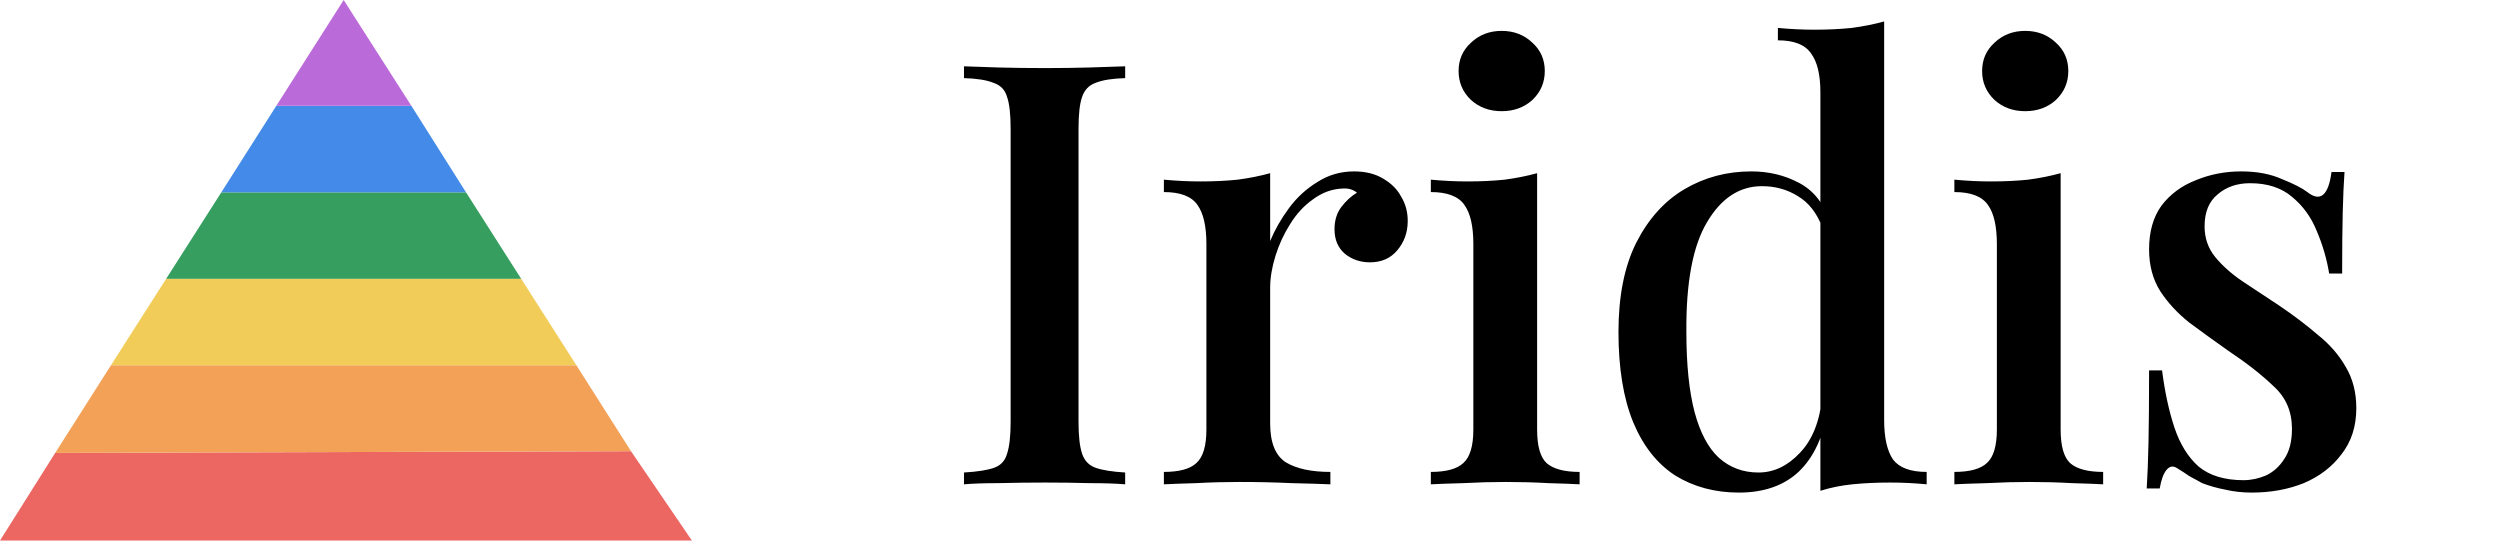
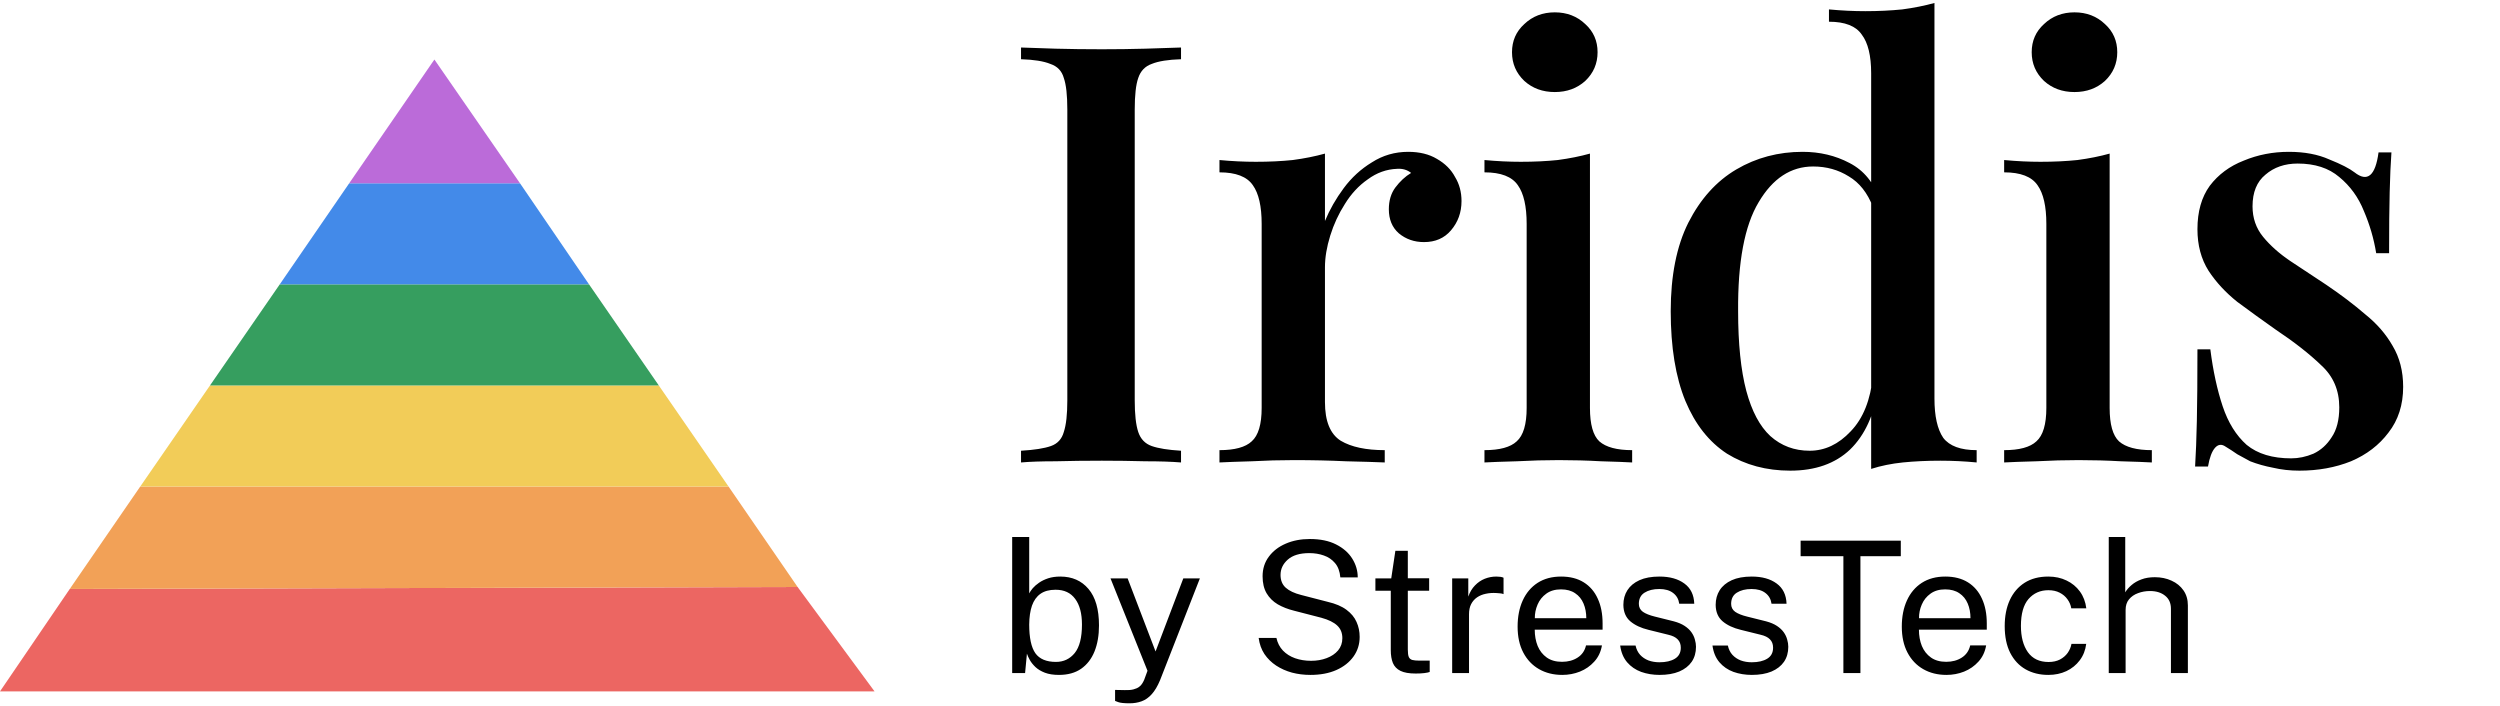
- <svg xmlns="http://www.w3.org/2000/svg" width="542" height="118" viewBox="0 0 542 118" fill="none">
-   <path d="M243.936 14.376V16.936C241.12 17.021 238.987 17.363 237.536 17.96C236.085 18.472 235.104 19.496 234.592 21.032C234.08 22.483 233.824 24.787 233.824 27.944V91.432C233.824 94.504 234.08 96.808 234.592 98.344C235.104 99.88 236.085 100.904 237.536 101.416C238.987 101.928 241.12 102.269 243.936 102.44V105C241.888 104.829 239.285 104.744 236.128 104.744C233.056 104.659 229.899 104.616 226.656 104.616C223.072 104.616 219.701 104.659 216.544 104.744C213.472 104.744 210.955 104.829 208.992 105V102.44C211.893 102.269 214.069 101.928 215.52 101.416C216.971 100.904 217.909 99.88 218.336 98.344C218.848 96.808 219.104 94.504 219.104 91.432V27.944C219.104 24.787 218.848 22.483 218.336 21.032C217.909 19.496 216.928 18.472 215.392 17.96C213.941 17.363 211.808 17.021 208.992 16.936V14.376C210.955 14.461 213.472 14.547 216.544 14.632C219.701 14.717 223.072 14.76 226.656 14.76C229.899 14.76 233.056 14.717 236.128 14.632C239.285 14.547 241.888 14.461 243.936 14.376ZM293.547 37.16C296.022 37.16 298.112 37.672 299.819 38.696C301.611 39.72 302.934 41.043 303.787 42.664C304.726 44.2 305.195 45.949 305.195 47.912C305.195 50.387 304.427 52.52 302.891 54.312C301.44 56.019 299.478 56.872 297.003 56.872C294.87 56.872 293.035 56.232 291.499 54.952C290.048 53.672 289.323 51.923 289.323 49.704C289.323 47.827 289.792 46.248 290.731 44.968C291.755 43.603 292.907 42.536 294.187 41.768C293.334 41.085 292.31 40.787 291.115 40.872C288.811 40.957 286.678 41.725 284.715 43.176C282.752 44.541 281.088 46.333 279.723 48.552C278.358 50.685 277.291 52.989 276.523 55.464C275.755 57.939 275.371 60.243 275.371 62.376V91.816C275.371 95.997 276.523 98.813 278.827 100.264C281.131 101.629 284.331 102.312 288.427 102.312V105C286.464 104.915 283.648 104.829 279.979 104.744C276.395 104.573 272.598 104.488 268.587 104.488C265.515 104.488 262.443 104.573 259.371 104.744C256.299 104.829 253.952 104.915 252.331 105V102.312C255.659 102.312 258.006 101.672 259.371 100.392C260.822 99.112 261.547 96.68 261.547 93.096V52.904C261.547 49.064 260.907 46.248 259.627 44.456C258.347 42.579 255.915 41.64 252.331 41.64V38.952C255.062 39.208 257.707 39.336 260.267 39.336C263.168 39.336 265.856 39.208 268.331 38.952C270.891 38.611 273.238 38.141 275.371 37.544V52.264C276.395 49.789 277.76 47.4 279.467 45.096C281.174 42.792 283.222 40.915 285.611 39.464C288 37.928 290.646 37.16 293.547 37.16ZM325.566 6.696C328.211 6.696 330.43 7.549 332.222 9.256C334.014 10.877 334.91 12.925 334.91 15.4C334.91 17.875 334.014 19.965 332.222 21.672C330.43 23.293 328.211 24.104 325.566 24.104C322.921 24.104 320.702 23.293 318.91 21.672C317.118 19.965 316.222 17.875 316.222 15.4C316.222 12.925 317.118 10.877 318.91 9.256C320.702 7.549 322.921 6.696 325.566 6.696ZM333.246 37.544V93.096C333.246 96.68 333.929 99.112 335.294 100.392C336.745 101.672 339.134 102.312 342.462 102.312V105C341.011 104.915 338.75 104.829 335.678 104.744C332.691 104.573 329.619 104.488 326.462 104.488C323.475 104.488 320.403 104.573 317.246 104.744C314.089 104.829 311.742 104.915 310.206 105V102.312C313.534 102.312 315.881 101.672 317.246 100.392C318.697 99.112 319.422 96.68 319.422 93.096V52.904C319.422 49.064 318.782 46.248 317.502 44.456C316.222 42.579 313.79 41.64 310.206 41.64V38.952C312.937 39.208 315.582 39.336 318.142 39.336C321.043 39.336 323.731 39.208 326.206 38.952C328.766 38.611 331.113 38.141 333.246 37.544ZM408.485 4.648V91.048C408.485 94.888 409.125 97.747 410.405 99.624C411.77 101.416 414.202 102.312 417.701 102.312V105C415.056 104.744 412.41 104.616 409.765 104.616C406.864 104.616 404.133 104.744 401.573 105C399.098 105.256 396.794 105.725 394.661 106.408V20.008C394.661 16.168 393.978 13.352 392.613 11.56C391.333 9.683 388.944 8.744 385.445 8.744V6.056C388.176 6.312 390.821 6.44 393.381 6.44C396.197 6.44 398.885 6.312 401.445 6.056C404.005 5.715 406.352 5.245 408.485 4.648ZM379.685 37.16C383.44 37.16 386.853 37.971 389.925 39.592C393.082 41.213 395.301 43.944 396.581 47.784L395.045 49.192C393.85 46.12 392.101 43.901 389.797 42.536C387.493 41.085 384.89 40.36 381.989 40.36C377.125 40.36 373.157 42.963 370.085 48.168C367.013 53.288 365.52 61.224 365.605 71.976C365.605 79.059 366.202 84.861 367.397 89.384C368.592 93.821 370.341 97.107 372.645 99.24C375.034 101.373 377.893 102.44 381.221 102.44C384.549 102.44 387.536 101.032 390.181 98.216C392.912 95.4 394.533 91.347 395.045 86.056L396.197 88.744C395.344 94.547 393.296 99.027 390.053 102.184C386.81 105.256 382.458 106.792 376.997 106.792C371.792 106.792 367.184 105.555 363.173 103.08C359.248 100.52 356.218 96.68 354.085 91.56C351.952 86.355 350.885 79.827 350.885 71.976C350.885 64.211 352.165 57.768 354.725 52.648C357.37 47.443 360.869 43.56 365.221 41C369.573 38.44 374.394 37.16 379.685 37.16ZM439.066 6.696C441.711 6.696 443.93 7.549 445.722 9.256C447.514 10.877 448.41 12.925 448.41 15.4C448.41 17.875 447.514 19.965 445.722 21.672C443.93 23.293 441.711 24.104 439.066 24.104C436.421 24.104 434.202 23.293 432.41 21.672C430.618 19.965 429.722 17.875 429.722 15.4C429.722 12.925 430.618 10.877 432.41 9.256C434.202 7.549 436.421 6.696 439.066 6.696ZM446.746 37.544V93.096C446.746 96.68 447.429 99.112 448.794 100.392C450.245 101.672 452.634 102.312 455.962 102.312V105C454.511 104.915 452.25 104.829 449.178 104.744C446.191 104.573 443.119 104.488 439.962 104.488C436.975 104.488 433.903 104.573 430.746 104.744C427.589 104.829 425.242 104.915 423.706 105V102.312C427.034 102.312 429.381 101.672 430.746 100.392C432.197 99.112 432.922 96.68 432.922 93.096V52.904C432.922 49.064 432.282 46.248 431.002 44.456C429.722 42.579 427.29 41.64 423.706 41.64V38.952C426.437 39.208 429.082 39.336 431.642 39.336C434.543 39.336 437.231 39.208 439.706 38.952C442.266 38.611 444.613 38.141 446.746 37.544ZM485.889 37.16C489.302 37.16 492.246 37.715 494.721 38.824C497.281 39.848 499.116 40.787 500.225 41.64C503.041 43.859 504.79 42.408 505.473 37.288H508.289C508.118 39.677 507.99 42.579 507.905 45.992C507.82 49.32 507.777 53.757 507.777 59.304H504.961C504.449 56.147 503.553 53.075 502.273 50.088C501.078 47.101 499.286 44.627 496.897 42.664C494.593 40.701 491.564 39.72 487.809 39.72C484.993 39.72 482.646 40.531 480.769 42.152C478.892 43.688 477.953 45.992 477.953 49.064C477.953 51.624 478.721 53.843 480.257 55.72C481.793 57.597 483.756 59.347 486.145 60.968C488.62 62.589 491.265 64.339 494.081 66.216C497.238 68.349 500.054 70.483 502.529 72.616C505.089 74.664 507.094 76.968 508.545 79.528C510.081 82.088 510.849 85.075 510.849 88.488C510.849 92.413 509.782 95.741 507.649 98.472C505.601 101.203 502.87 103.293 499.457 104.744C496.044 106.109 492.289 106.792 488.193 106.792C486.145 106.792 484.225 106.579 482.433 106.152C480.641 105.811 478.977 105.341 477.441 104.744C476.502 104.232 475.564 103.72 474.625 103.208C473.772 102.611 472.918 102.056 472.065 101.544C471.212 100.947 470.444 101.032 469.761 101.8C469.078 102.568 468.566 103.933 468.225 105.896H465.409C465.58 103.165 465.708 99.837 465.793 95.912C465.878 91.987 465.921 86.781 465.921 80.296H468.737C469.334 84.989 470.23 89.128 471.425 92.712C472.62 96.296 474.369 99.112 476.673 101.16C479.062 103.123 482.305 104.104 486.401 104.104C488.022 104.104 489.644 103.763 491.265 103.08C492.886 102.312 494.209 101.117 495.233 99.496C496.342 97.875 496.897 95.699 496.897 92.968C496.897 89.213 495.574 86.141 492.929 83.752C490.369 81.277 487.041 78.675 482.945 75.944C480.044 73.896 477.27 71.891 474.625 69.928C472.065 67.88 469.974 65.619 468.353 63.144C466.732 60.584 465.921 57.555 465.921 54.056C465.921 50.216 466.817 47.059 468.609 44.584C470.486 42.109 472.961 40.275 476.033 39.08C479.105 37.8 482.39 37.16 485.889 37.16Z" fill="black" />
-   <path d="M11.966 98.191L136.801 97.821L150 117.188H0L11.966 98.191Z" fill="#EC6662" />
-   <path d="M24.055 79.194H124.959L136.801 97.821L11.966 98.191L24.055 79.194Z" fill="#F2A157" />
-   <path d="M36.02 60.444H112.993L124.959 79.194H24.054L36.02 60.444Z" fill="#F2CC58" />
-   <path d="M47.985 41.694H101.028L112.993 60.444H36.02L47.985 41.694Z" fill="#369E5F" />
-   <path d="M59.9 22.944H89.186L101.028 41.694H47.985L59.9 22.944Z" fill="#438AE9" />
-   <path d="M74.507 0L89.186 22.944H59.898L74.507 0Z" fill="#BB6BD9" />
+ <svg xmlns="http://www.w3.org/2000/svg" width="546" height="154" viewBox="0 0 546 154" fill="none">
+   <path d="M257.936 10.376V12.936C255.12 13.021 252.987 13.363 251.536 13.96C250.085 14.472 249.104 15.496 248.592 17.032C248.08 18.483 247.824 20.787 247.824 23.944V87.432C247.824 90.504 248.08 92.808 248.592 94.344C249.104 95.88 250.085 96.904 251.536 97.416C252.987 97.928 255.12 98.269 257.936 98.44V101C255.888 100.829 253.285 100.744 250.128 100.744C247.056 100.659 243.899 100.616 240.656 100.616C237.072 100.616 233.701 100.659 230.544 100.744C227.472 100.744 224.955 100.829 222.992 101V98.44C225.893 98.269 228.069 97.928 229.52 97.416C230.971 96.904 231.909 95.88 232.336 94.344C232.848 92.808 233.104 90.504 233.104 87.432V23.944C233.104 20.787 232.848 18.483 232.336 17.032C231.909 15.496 230.928 14.472 229.392 13.96C227.941 13.363 225.808 13.021 222.992 12.936V10.376C224.955 10.461 227.472 10.547 230.544 10.632C233.701 10.717 237.072 10.76 240.656 10.76C243.899 10.76 247.056 10.717 250.128 10.632C253.285 10.547 255.888 10.461 257.936 10.376ZM307.547 33.16C310.022 33.16 312.112 33.672 313.819 34.696C315.611 35.72 316.934 37.043 317.787 38.664C318.726 40.2 319.195 41.949 319.195 43.912C319.195 46.387 318.427 48.52 316.891 50.312C315.44 52.019 313.478 52.872 311.003 52.872C308.87 52.872 307.035 52.232 305.499 50.952C304.048 49.672 303.323 47.923 303.323 45.704C303.323 43.827 303.792 42.248 304.731 40.968C305.755 39.603 306.907 38.536 308.187 37.768C307.334 37.085 306.31 36.787 305.115 36.872C302.811 36.957 300.678 37.725 298.715 39.176C296.752 40.541 295.088 42.333 293.723 44.552C292.358 46.685 291.291 48.989 290.523 51.464C289.755 53.939 289.371 56.243 289.371 58.376V87.816C289.371 91.997 290.523 94.813 292.827 96.264C295.131 97.629 298.331 98.312 302.427 98.312V101C300.464 100.915 297.648 100.829 293.979 100.744C290.395 100.573 286.598 100.488 282.587 100.488C279.515 100.488 276.443 100.573 273.371 100.744C270.299 100.829 267.952 100.915 266.331 101V98.312C269.659 98.312 272.006 97.672 273.371 96.392C274.822 95.112 275.547 92.68 275.547 89.096V48.904C275.547 45.064 274.907 42.248 273.627 40.456C272.347 38.579 269.915 37.64 266.331 37.64V34.952C269.062 35.208 271.707 35.336 274.267 35.336C277.168 35.336 279.856 35.208 282.331 34.952C284.891 34.611 287.238 34.141 289.371 33.544V48.264C290.395 45.789 291.76 43.4 293.467 41.096C295.174 38.792 297.222 36.915 299.611 35.464C302 33.928 304.646 33.16 307.547 33.16ZM339.566 2.696C342.211 2.696 344.43 3.549 346.222 5.256C348.014 6.877 348.91 8.925 348.91 11.4C348.91 13.875 348.014 15.965 346.222 17.672C344.43 19.293 342.211 20.104 339.566 20.104C336.921 20.104 334.702 19.293 332.91 17.672C331.118 15.965 330.222 13.875 330.222 11.4C330.222 8.925 331.118 6.877 332.91 5.256C334.702 3.549 336.921 2.696 339.566 2.696ZM347.246 33.544V89.096C347.246 92.68 347.929 95.112 349.294 96.392C350.745 97.672 353.134 98.312 356.462 98.312V101C355.011 100.915 352.75 100.829 349.678 100.744C346.691 100.573 343.619 100.488 340.462 100.488C337.475 100.488 334.403 100.573 331.246 100.744C328.089 100.829 325.742 100.915 324.206 101V98.312C327.534 98.312 329.881 97.672 331.246 96.392C332.697 95.112 333.422 92.68 333.422 89.096V48.904C333.422 45.064 332.782 42.248 331.502 40.456C330.222 38.579 327.79 37.64 324.206 37.64V34.952C326.937 35.208 329.582 35.336 332.142 35.336C335.043 35.336 337.731 35.208 340.206 34.952C342.766 34.611 345.113 34.141 347.246 33.544ZM422.485 0.648V87.048C422.485 90.888 423.125 93.747 424.405 95.624C425.77 97.416 428.202 98.312 431.701 98.312V101C429.056 100.744 426.41 100.616 423.765 100.616C420.864 100.616 418.133 100.744 415.573 101C413.098 101.256 410.794 101.725 408.661 102.408V16.008C408.661 12.168 407.978 9.352 406.613 7.56C405.333 5.683 402.944 4.744 399.445 4.744V2.056C402.176 2.312 404.821 2.44 407.381 2.44C410.197 2.44 412.885 2.312 415.445 2.056C418.005 1.715 420.352 1.245 422.485 0.648ZM393.685 33.16C397.44 33.16 400.853 33.971 403.925 35.592C407.082 37.213 409.301 39.944 410.581 43.784L409.045 45.192C407.85 42.12 406.101 39.901 403.797 38.536C401.493 37.085 398.89 36.36 395.989 36.36C391.125 36.36 387.157 38.963 384.085 44.168C381.013 49.288 379.52 57.224 379.605 67.976C379.605 75.059 380.202 80.861 381.397 85.384C382.592 89.821 384.341 93.107 386.645 95.24C389.034 97.373 391.893 98.44 395.221 98.44C398.549 98.44 401.536 97.032 404.181 94.216C406.912 91.4 408.533 87.347 409.045 82.056L410.197 84.744C409.344 90.547 407.296 95.027 404.053 98.184C400.81 101.256 396.458 102.792 390.997 102.792C385.792 102.792 381.184 101.555 377.173 99.08C373.248 96.52 370.218 92.68 368.085 87.56C365.952 82.355 364.885 75.827 364.885 67.976C364.885 60.211 366.165 53.768 368.725 48.648C371.37 43.443 374.869 39.56 379.221 37C383.573 34.44 388.394 33.16 393.685 33.16ZM453.066 2.696C455.711 2.696 457.93 3.549 459.722 5.256C461.514 6.877 462.41 8.925 462.41 11.4C462.41 13.875 461.514 15.965 459.722 17.672C457.93 19.293 455.711 20.104 453.066 20.104C450.421 20.104 448.202 19.293 446.41 17.672C444.618 15.965 443.722 13.875 443.722 11.4C443.722 8.925 444.618 6.877 446.41 5.256C448.202 3.549 450.421 2.696 453.066 2.696ZM460.746 33.544V89.096C460.746 92.68 461.429 95.112 462.794 96.392C464.245 97.672 466.634 98.312 469.962 98.312V101C468.511 100.915 466.25 100.829 463.178 100.744C460.191 100.573 457.119 100.488 453.962 100.488C450.975 100.488 447.903 100.573 444.746 100.744C441.589 100.829 439.242 100.915 437.706 101V98.312C441.034 98.312 443.381 97.672 444.746 96.392C446.197 95.112 446.922 92.68 446.922 89.096V48.904C446.922 45.064 446.282 42.248 445.002 40.456C443.722 38.579 441.29 37.64 437.706 37.64V34.952C440.437 35.208 443.082 35.336 445.642 35.336C448.543 35.336 451.231 35.208 453.706 34.952C456.266 34.611 458.613 34.141 460.746 33.544ZM499.889 33.16C503.302 33.16 506.246 33.715 508.721 34.824C511.281 35.848 513.116 36.787 514.225 37.64C517.041 39.859 518.79 38.408 519.473 33.288H522.289C522.118 35.677 521.99 38.579 521.905 41.992C521.82 45.32 521.777 49.757 521.777 55.304H518.961C518.449 52.147 517.553 49.075 516.273 46.088C515.078 43.101 513.286 40.627 510.897 38.664C508.593 36.701 505.564 35.72 501.809 35.72C498.993 35.72 496.646 36.531 494.769 38.152C492.892 39.688 491.953 41.992 491.953 45.064C491.953 47.624 492.721 49.843 494.257 51.72C495.793 53.597 497.756 55.347 500.145 56.968C502.62 58.589 505.265 60.339 508.081 62.216C511.238 64.349 514.054 66.483 516.529 68.616C519.089 70.664 521.094 72.968 522.545 75.528C524.081 78.088 524.849 81.075 524.849 84.488C524.849 88.413 523.782 91.741 521.649 94.472C519.601 97.203 516.87 99.293 513.457 100.744C510.044 102.109 506.289 102.792 502.193 102.792C500.145 102.792 498.225 102.579 496.433 102.152C494.641 101.811 492.977 101.341 491.441 100.744C490.502 100.232 489.564 99.72 488.625 99.208C487.772 98.611 486.918 98.056 486.065 97.544C485.212 96.947 484.444 97.032 483.761 97.8C483.078 98.568 482.566 99.933 482.225 101.896H479.409C479.58 99.165 479.708 95.837 479.793 91.912C479.878 87.987 479.921 82.781 479.921 76.296H482.737C483.334 80.989 484.23 85.128 485.425 88.712C486.62 92.296 488.369 95.112 490.673 97.16C493.062 99.123 496.305 100.104 500.401 100.104C502.022 100.104 503.644 99.763 505.265 99.08C506.886 98.312 508.209 97.117 509.233 95.496C510.342 93.875 510.897 91.699 510.897 88.968C510.897 85.213 509.574 82.141 506.929 79.752C504.369 77.277 501.041 74.675 496.945 71.944C494.044 69.896 491.27 67.891 488.625 65.928C486.065 63.88 483.974 61.619 482.353 59.144C480.732 56.584 479.921 53.555 479.921 50.056C479.921 46.216 480.817 43.059 482.609 40.584C484.486 38.109 486.961 36.275 490.033 35.08C493.105 33.8 496.39 33.16 499.889 33.16Z" fill="black" />
+   <path d="M231.28 147.4C230.067 147.4 229.04 147.24 228.2 146.92C227.373 146.6 226.693 146.193 226.16 145.7C225.627 145.193 225.213 144.68 224.92 144.16C224.627 143.627 224.413 143.16 224.28 142.76L223.88 147H221.06V117.28H224.78V129.6C224.953 129.253 225.213 128.873 225.56 128.46C225.92 128.047 226.38 127.647 226.94 127.26C227.5 126.873 228.16 126.553 228.92 126.3C229.693 126.047 230.573 125.92 231.56 125.92C234.147 125.92 236.2 126.82 237.72 128.62C239.253 130.42 240.02 133.073 240.02 136.58C240.02 138.753 239.693 140.653 239.04 142.28C238.387 143.893 237.413 145.153 236.12 146.06C234.827 146.953 233.213 147.4 231.28 147.4ZM230.62 144.56C232.3 144.56 233.667 143.913 234.72 142.62C235.773 141.313 236.3 139.24 236.3 136.4C236.3 133.987 235.807 132.12 234.82 130.8C233.847 129.467 232.42 128.8 230.54 128.8C229.167 128.8 228.06 129.1 227.22 129.7C226.393 130.287 225.78 131.147 225.38 132.28C224.993 133.413 224.793 134.787 224.78 136.4C224.78 139.293 225.227 141.38 226.12 142.66C227.027 143.927 228.527 144.56 230.62 144.56ZM246.714 153.6C245.5 153.6 244.667 153.513 244.214 153.34C243.76 153.167 243.534 153.08 243.534 153.08V150.68L245.654 150.72C246.414 150.747 247.047 150.693 247.554 150.56C248.06 150.427 248.467 150.247 248.774 150.02C249.08 149.793 249.314 149.54 249.474 149.26C249.647 148.98 249.787 148.713 249.894 148.46L250.614 146.5L242.534 126.32H246.274L252.374 142.28L258.434 126.32H262.054L253.354 148.56C252.807 149.867 252.2 150.887 251.534 151.62C250.88 152.353 250.147 152.867 249.334 153.16C248.534 153.453 247.66 153.6 246.714 153.6ZM286.19 147.4C284.777 147.4 283.437 147.233 282.17 146.9C280.904 146.553 279.75 146.04 278.71 145.36C277.684 144.68 276.83 143.84 276.15 142.84C275.484 141.827 275.064 140.653 274.89 139.32H278.77C279.01 140.413 279.484 141.333 280.19 142.08C280.91 142.827 281.797 143.387 282.85 143.76C283.917 144.133 285.084 144.32 286.35 144.32C287.577 144.32 288.704 144.127 289.73 143.74C290.77 143.353 291.604 142.793 292.23 142.06C292.857 141.313 293.17 140.42 293.17 139.38C293.17 138.233 292.797 137.313 292.05 136.62C291.304 135.913 290.15 135.347 288.59 134.92L282.63 133.38C281.284 133.047 280.09 132.58 279.05 131.98C278.024 131.367 277.217 130.567 276.63 129.58C276.044 128.58 275.75 127.34 275.75 125.86C275.75 124.22 276.204 122.793 277.11 121.58C278.017 120.353 279.244 119.407 280.79 118.74C282.35 118.06 284.11 117.72 286.07 117.72C288.337 117.72 290.244 118.113 291.79 118.9C293.35 119.687 294.53 120.72 295.33 122C296.13 123.28 296.53 124.647 296.53 126.1H292.73C292.61 124.78 292.224 123.74 291.57 122.98C290.917 122.207 290.104 121.653 289.13 121.32C288.157 120.973 287.097 120.8 285.95 120.8C283.884 120.8 282.317 121.273 281.25 122.22C280.197 123.153 279.67 124.267 279.67 125.56C279.67 126.747 280.05 127.68 280.81 128.36C281.57 129.04 282.69 129.567 284.17 129.94L289.97 131.44C291.69 131.84 293.057 132.42 294.07 133.18C295.097 133.94 295.83 134.827 296.27 135.84C296.724 136.84 296.95 137.927 296.95 139.1C296.95 140.7 296.504 142.127 295.61 143.38C294.717 144.633 293.464 145.62 291.85 146.34C290.25 147.047 288.364 147.4 286.19 147.4ZM309.187 147.1C307.76 147.1 306.654 146.907 305.867 146.52C305.08 146.133 304.527 145.56 304.207 144.8C303.9 144.04 303.747 143.107 303.747 142V129.02H300.387V126.32H303.847L304.747 120.3H307.467V126.3H312.127V129.02H307.467V141.88C307.467 142.613 307.54 143.153 307.687 143.5C307.847 143.833 308.107 144.047 308.467 144.14C308.827 144.233 309.334 144.28 309.987 144.28H312.247V146.76C311.994 146.853 311.607 146.933 311.087 147C310.58 147.067 309.947 147.1 309.187 147.1ZM317.154 147V126.32H320.674V130.3C321.02 129.313 321.507 128.5 322.134 127.86C322.76 127.207 323.474 126.72 324.274 126.4C325.087 126.08 325.927 125.92 326.794 125.92C327.1 125.92 327.4 125.94 327.694 125.98C327.987 126.02 328.214 126.087 328.374 126.18V129.76C328.174 129.667 327.914 129.607 327.594 129.58C327.287 129.54 327.027 129.52 326.814 129.52C325.987 129.467 325.214 129.52 324.494 129.68C323.774 129.827 323.14 130.087 322.594 130.46C322.047 130.833 321.614 131.327 321.294 131.94C320.987 132.54 320.834 133.273 320.834 134.14V147H317.154ZM341.206 147.4C339.286 147.4 337.593 146.98 336.126 146.14C334.66 145.3 333.513 144.093 332.686 142.52C331.86 140.947 331.446 139.06 331.446 136.86C331.446 134.687 331.82 132.78 332.566 131.14C333.313 129.5 334.393 128.22 335.806 127.3C337.233 126.38 338.946 125.92 340.946 125.92C342.893 125.92 344.54 126.34 345.886 127.18C347.233 128.02 348.253 129.207 348.946 130.74C349.653 132.26 350.006 134.067 350.006 136.16V137.52H335.186C335.186 138.827 335.4 140.013 335.826 141.08C336.266 142.133 336.926 142.973 337.806 143.6C338.686 144.227 339.8 144.54 341.146 144.54C342.466 144.54 343.6 144.233 344.546 143.62C345.506 143.007 346.12 142.12 346.386 140.96H349.866C349.626 142.36 349.066 143.54 348.186 144.5C347.32 145.46 346.273 146.187 345.046 146.68C343.833 147.16 342.553 147.4 341.206 147.4ZM335.206 135.02H346.446C346.446 133.833 346.246 132.767 345.846 131.82C345.446 130.86 344.833 130.107 344.006 129.56C343.193 129 342.166 128.72 340.926 128.72C339.633 128.72 338.56 129.033 337.706 129.66C336.853 130.273 336.22 131.067 335.806 132.04C335.393 133 335.193 133.993 335.206 135.02ZM362.445 147.4C361.005 147.4 359.665 147.18 358.425 146.74C357.199 146.287 356.179 145.587 355.365 144.64C354.552 143.68 354.045 142.46 353.845 140.98H357.205C357.379 141.793 357.712 142.473 358.205 143.02C358.699 143.553 359.305 143.96 360.025 144.24C360.759 144.507 361.559 144.64 362.425 144.64C363.825 144.64 364.952 144.38 365.805 143.86C366.659 143.34 367.085 142.54 367.085 141.46C367.085 140.7 366.859 140.093 366.405 139.64C365.965 139.173 365.272 138.833 364.325 138.62L360.045 137.56C358.379 137.16 357.045 136.533 356.045 135.68C355.059 134.827 354.559 133.633 354.545 132.1C354.545 130.887 354.839 129.82 355.425 128.9C356.012 127.98 356.885 127.253 358.045 126.72C359.219 126.187 360.679 125.92 362.425 125.92C364.679 125.92 366.492 126.427 367.865 127.44C369.239 128.44 369.959 129.913 370.025 131.86H366.745C366.612 130.873 366.172 130.093 365.425 129.52C364.679 128.933 363.665 128.64 362.385 128.64C361.079 128.64 360.005 128.907 359.165 129.44C358.339 129.96 357.925 130.773 357.925 131.88C357.925 132.613 358.219 133.193 358.805 133.62C359.405 134.033 360.272 134.38 361.405 134.66L365.565 135.7C366.512 135.953 367.299 136.287 367.925 136.7C368.552 137.113 369.045 137.573 369.405 138.08C369.765 138.587 370.019 139.12 370.165 139.68C370.325 140.227 370.405 140.753 370.405 141.26C370.405 142.527 370.092 143.62 369.465 144.54C368.839 145.447 367.932 146.153 366.745 146.66C365.559 147.153 364.125 147.4 362.445 147.4ZM382.602 147.4C381.162 147.4 379.822 147.18 378.582 146.74C377.355 146.287 376.335 145.587 375.522 144.64C374.708 143.68 374.202 142.46 374.002 140.98H377.362C377.535 141.793 377.868 142.473 378.362 143.02C378.855 143.553 379.462 143.96 380.182 144.24C380.915 144.507 381.715 144.64 382.582 144.64C383.982 144.64 385.108 144.38 385.962 143.86C386.815 143.34 387.242 142.54 387.242 141.46C387.242 140.7 387.015 140.093 386.562 139.64C386.122 139.173 385.428 138.833 384.482 138.62L380.202 137.56C378.535 137.16 377.202 136.533 376.202 135.68C375.215 134.827 374.715 133.633 374.702 132.1C374.702 130.887 374.995 129.82 375.582 128.9C376.168 127.98 377.042 127.253 378.202 126.72C379.375 126.187 380.835 125.92 382.582 125.92C384.835 125.92 386.648 126.427 388.022 127.44C389.395 128.44 390.115 129.913 390.182 131.86H386.902C386.768 130.873 386.328 130.093 385.582 129.52C384.835 128.933 383.822 128.64 382.542 128.64C381.235 128.64 380.162 128.907 379.322 129.44C378.495 129.96 378.082 130.773 378.082 131.88C378.082 132.613 378.375 133.193 378.962 133.62C379.562 134.033 380.428 134.38 381.562 134.66L385.722 135.7C386.668 135.953 387.455 136.287 388.082 136.7C388.708 137.113 389.202 137.573 389.562 138.08C389.922 138.587 390.175 139.12 390.322 139.68C390.482 140.227 390.562 140.753 390.562 141.26C390.562 142.527 390.248 143.62 389.622 144.54C388.995 145.447 388.088 146.153 386.902 146.66C385.715 147.153 384.282 147.4 382.602 147.4ZM402.596 147V121.48H393.256V118.08H415.136V121.48H406.316V147H402.596ZM425.113 147.4C423.193 147.4 421.499 146.98 420.033 146.14C418.566 145.3 417.419 144.093 416.593 142.52C415.766 140.947 415.353 139.06 415.353 136.86C415.353 134.687 415.726 132.78 416.473 131.14C417.219 129.5 418.299 128.22 419.713 127.3C421.139 126.38 422.853 125.92 424.853 125.92C426.799 125.92 428.446 126.34 429.793 127.18C431.139 128.02 432.159 129.207 432.853 130.74C433.559 132.26 433.913 134.067 433.913 136.16V137.52H419.093C419.093 138.827 419.306 140.013 419.733 141.08C420.173 142.133 420.833 142.973 421.713 143.6C422.593 144.227 423.706 144.54 425.053 144.54C426.373 144.54 427.506 144.233 428.453 143.62C429.413 143.007 430.026 142.12 430.293 140.96H433.773C433.532 142.36 432.973 143.54 432.093 144.5C431.226 145.46 430.179 146.187 428.953 146.68C427.739 147.16 426.459 147.4 425.113 147.4ZM419.113 135.02H430.353C430.353 133.833 430.153 132.767 429.753 131.82C429.353 130.86 428.739 130.107 427.913 129.56C427.099 129 426.073 128.72 424.833 128.72C423.539 128.72 422.466 129.033 421.613 129.66C420.759 130.273 420.126 131.067 419.713 132.04C419.299 133 419.099 133.993 419.113 135.02ZM447.349 147.4C445.482 147.4 443.829 146.993 442.389 146.18C440.962 145.367 439.842 144.167 439.029 142.58C438.229 140.993 437.829 139.047 437.829 136.74C437.829 134.58 438.195 132.693 438.929 131.08C439.675 129.453 440.755 128.187 442.169 127.28C443.595 126.373 445.322 125.92 447.349 125.92C448.829 125.92 450.155 126.207 451.329 126.78C452.515 127.34 453.489 128.14 454.249 129.18C455.009 130.22 455.475 131.447 455.649 132.86H452.369C452.249 132.14 451.969 131.48 451.529 130.88C451.102 130.28 450.535 129.8 449.829 129.44C449.135 129.08 448.315 128.9 447.369 128.9C445.595 128.9 444.149 129.54 443.029 130.82C441.922 132.1 441.369 134.06 441.369 136.7C441.369 139.087 441.875 141 442.889 142.44C443.915 143.867 445.422 144.58 447.409 144.58C448.355 144.58 449.182 144.4 449.889 144.04C450.595 143.667 451.162 143.18 451.589 142.58C452.015 141.967 452.289 141.313 452.409 140.62H455.629C455.455 142.007 454.982 143.207 454.209 144.22C453.449 145.233 452.475 146.02 451.289 146.58C450.115 147.127 448.802 147.4 447.349 147.4ZM460.552 147V117.28H464.152V129.36C464.499 128.787 464.966 128.253 465.552 127.76C466.139 127.253 466.852 126.847 467.692 126.54C468.532 126.22 469.506 126.06 470.612 126.06C471.959 126.06 473.179 126.313 474.272 126.82C475.366 127.313 476.232 128.02 476.872 128.94C477.512 129.86 477.832 130.953 477.832 132.22V147H474.132V132.96C474.132 131.72 473.706 130.767 472.852 130.1C472.012 129.42 470.912 129.08 469.552 129.08C468.632 129.08 467.766 129.233 466.952 129.54C466.139 129.833 465.479 130.287 464.972 130.9C464.479 131.5 464.232 132.267 464.232 133.2V147H460.552Z" fill="black" />
+   <path d="M15.236 128.63L174.193 128.194L191 151H0L15.236 128.63Z" fill="#EC6662" />
+   <path d="M30.629 106.259H159.115L174.194 128.194L15.236 128.63L30.629 106.259Z" fill="#F2A157" />
+   <path d="M45.865 84.18H143.878L159.114 106.26H30.629L45.865 84.18Z" fill="#F2CC58" />
+   <path d="M61.101 62.099H128.642L143.878 84.179H45.865L61.101 62.099Z" fill="#369E5F" />
+   <path d="M76.272 40.019H113.563L128.642 62.099H61.101L76.272 40.019Z" fill="#438AE9" />
+   <path d="M94.872 13L113.563 40.019H76.269L94.872 13Z" fill="#BB6BD9" />
</svg>
